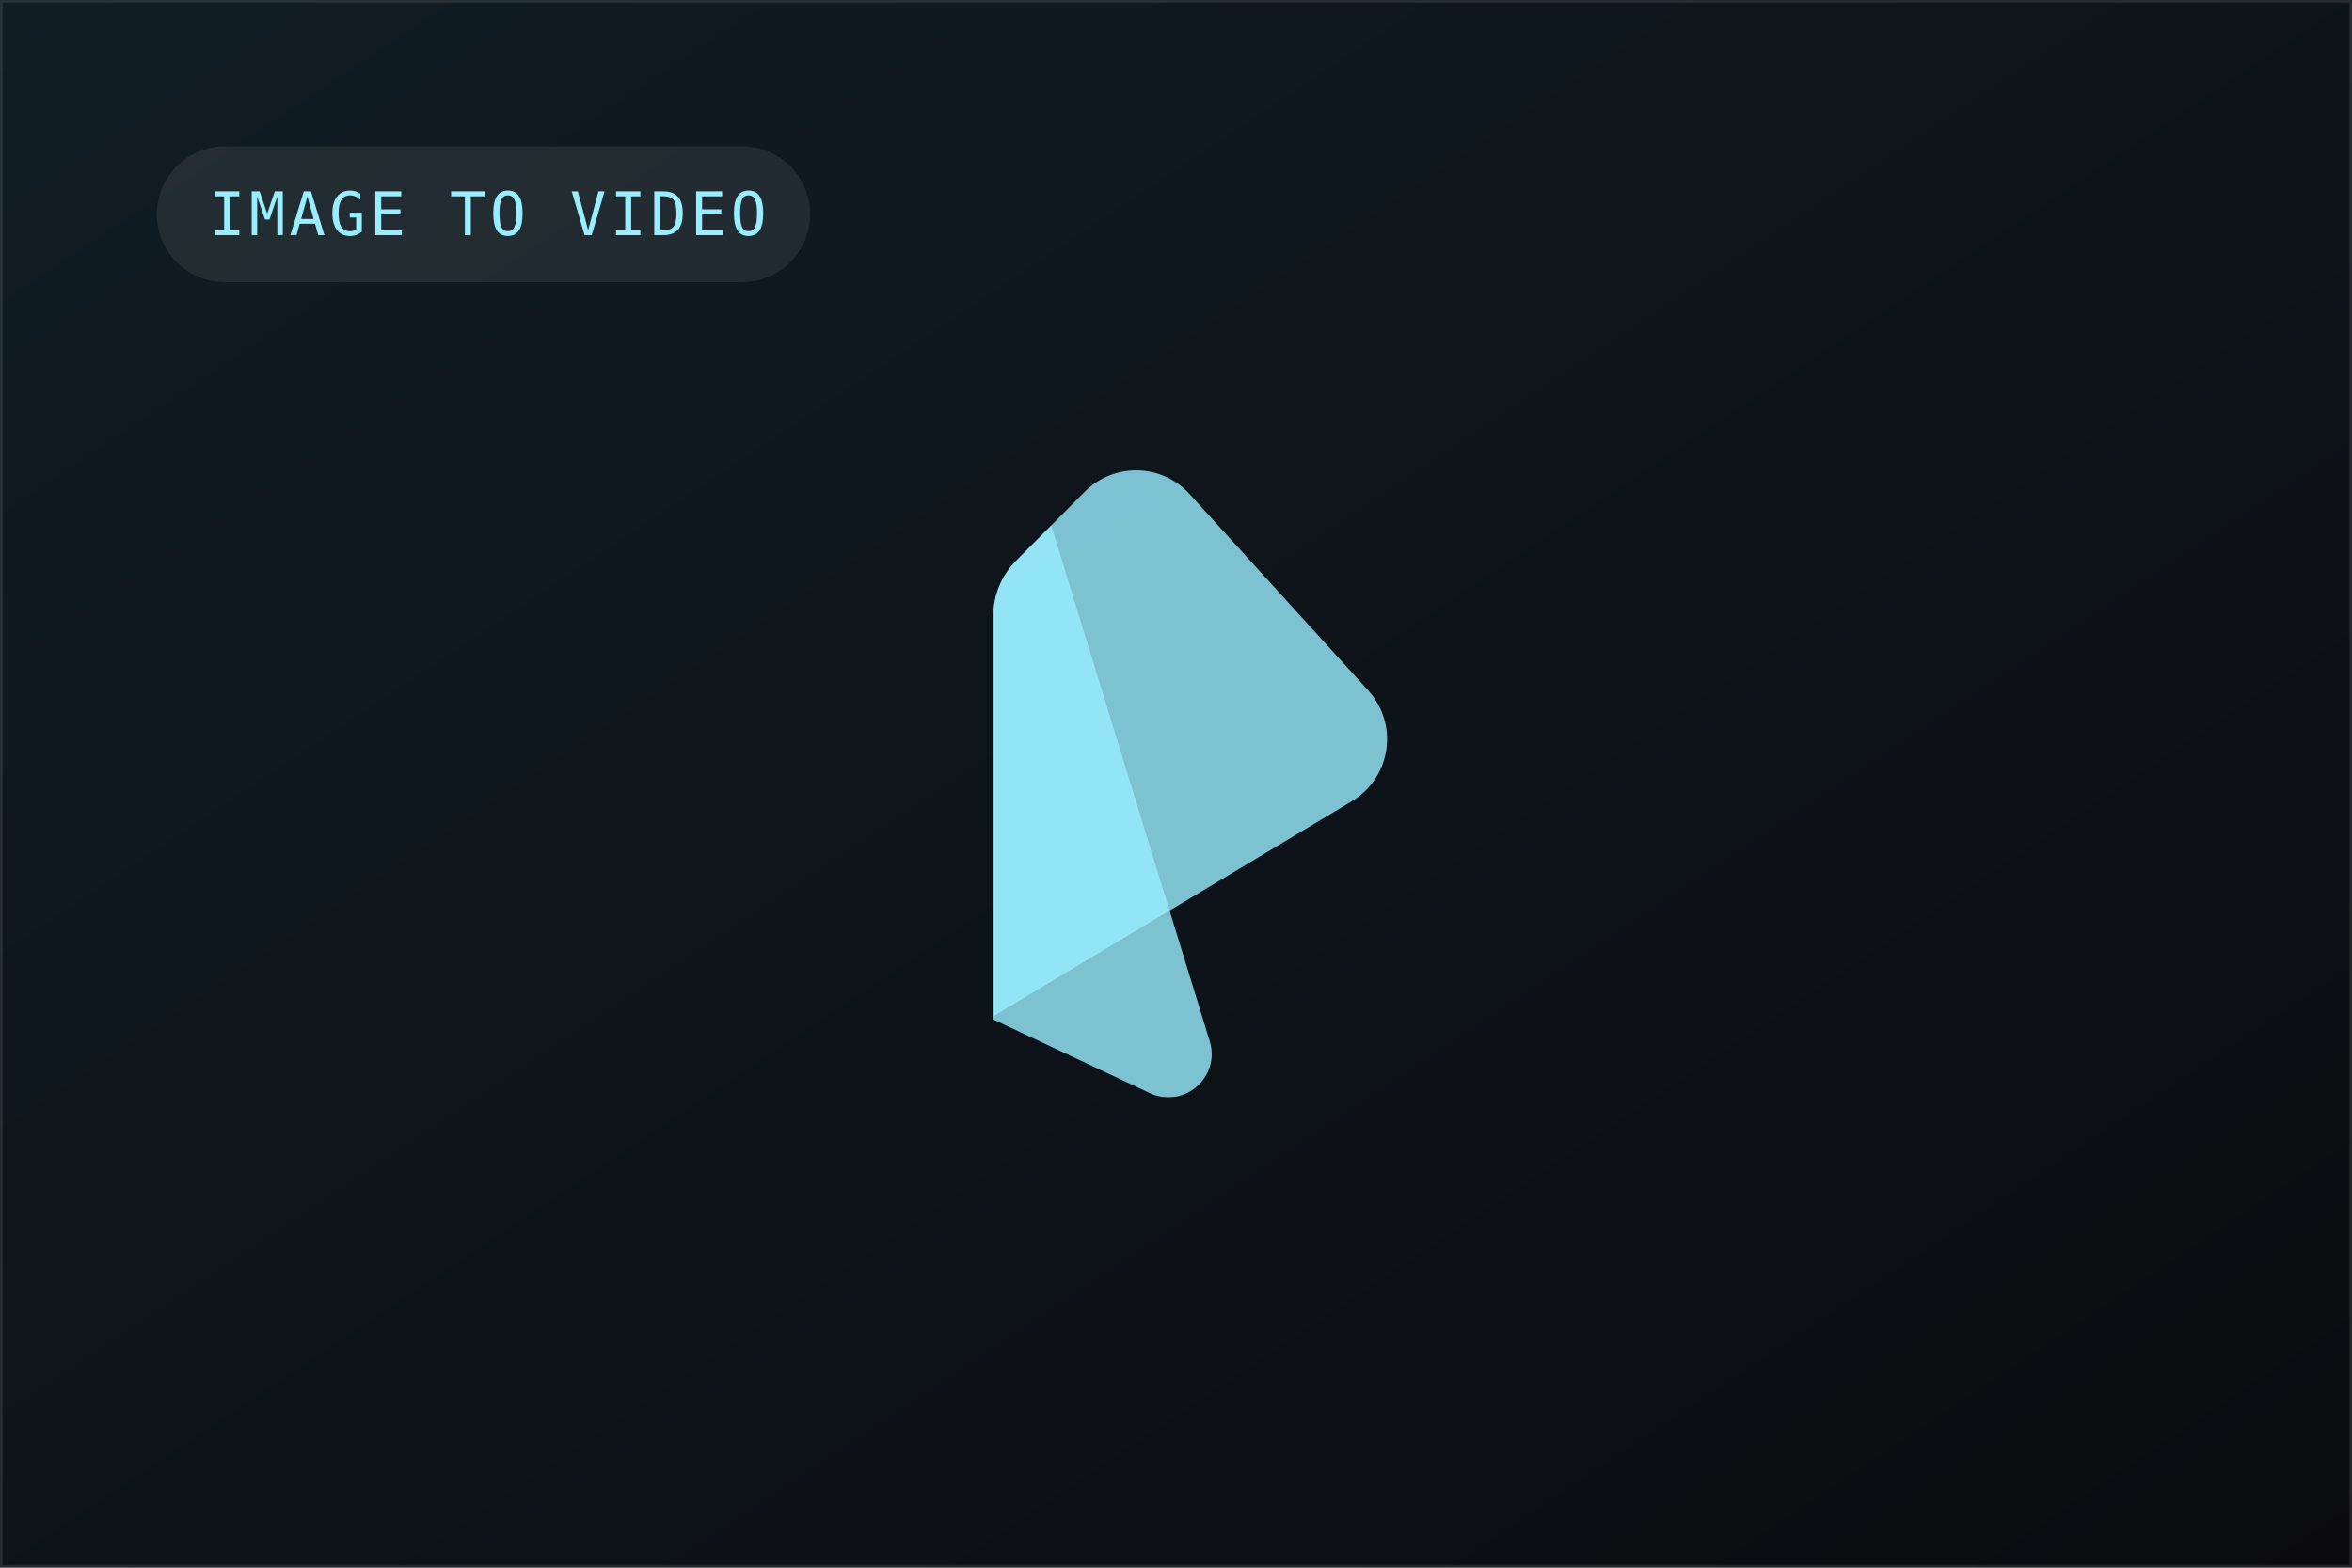
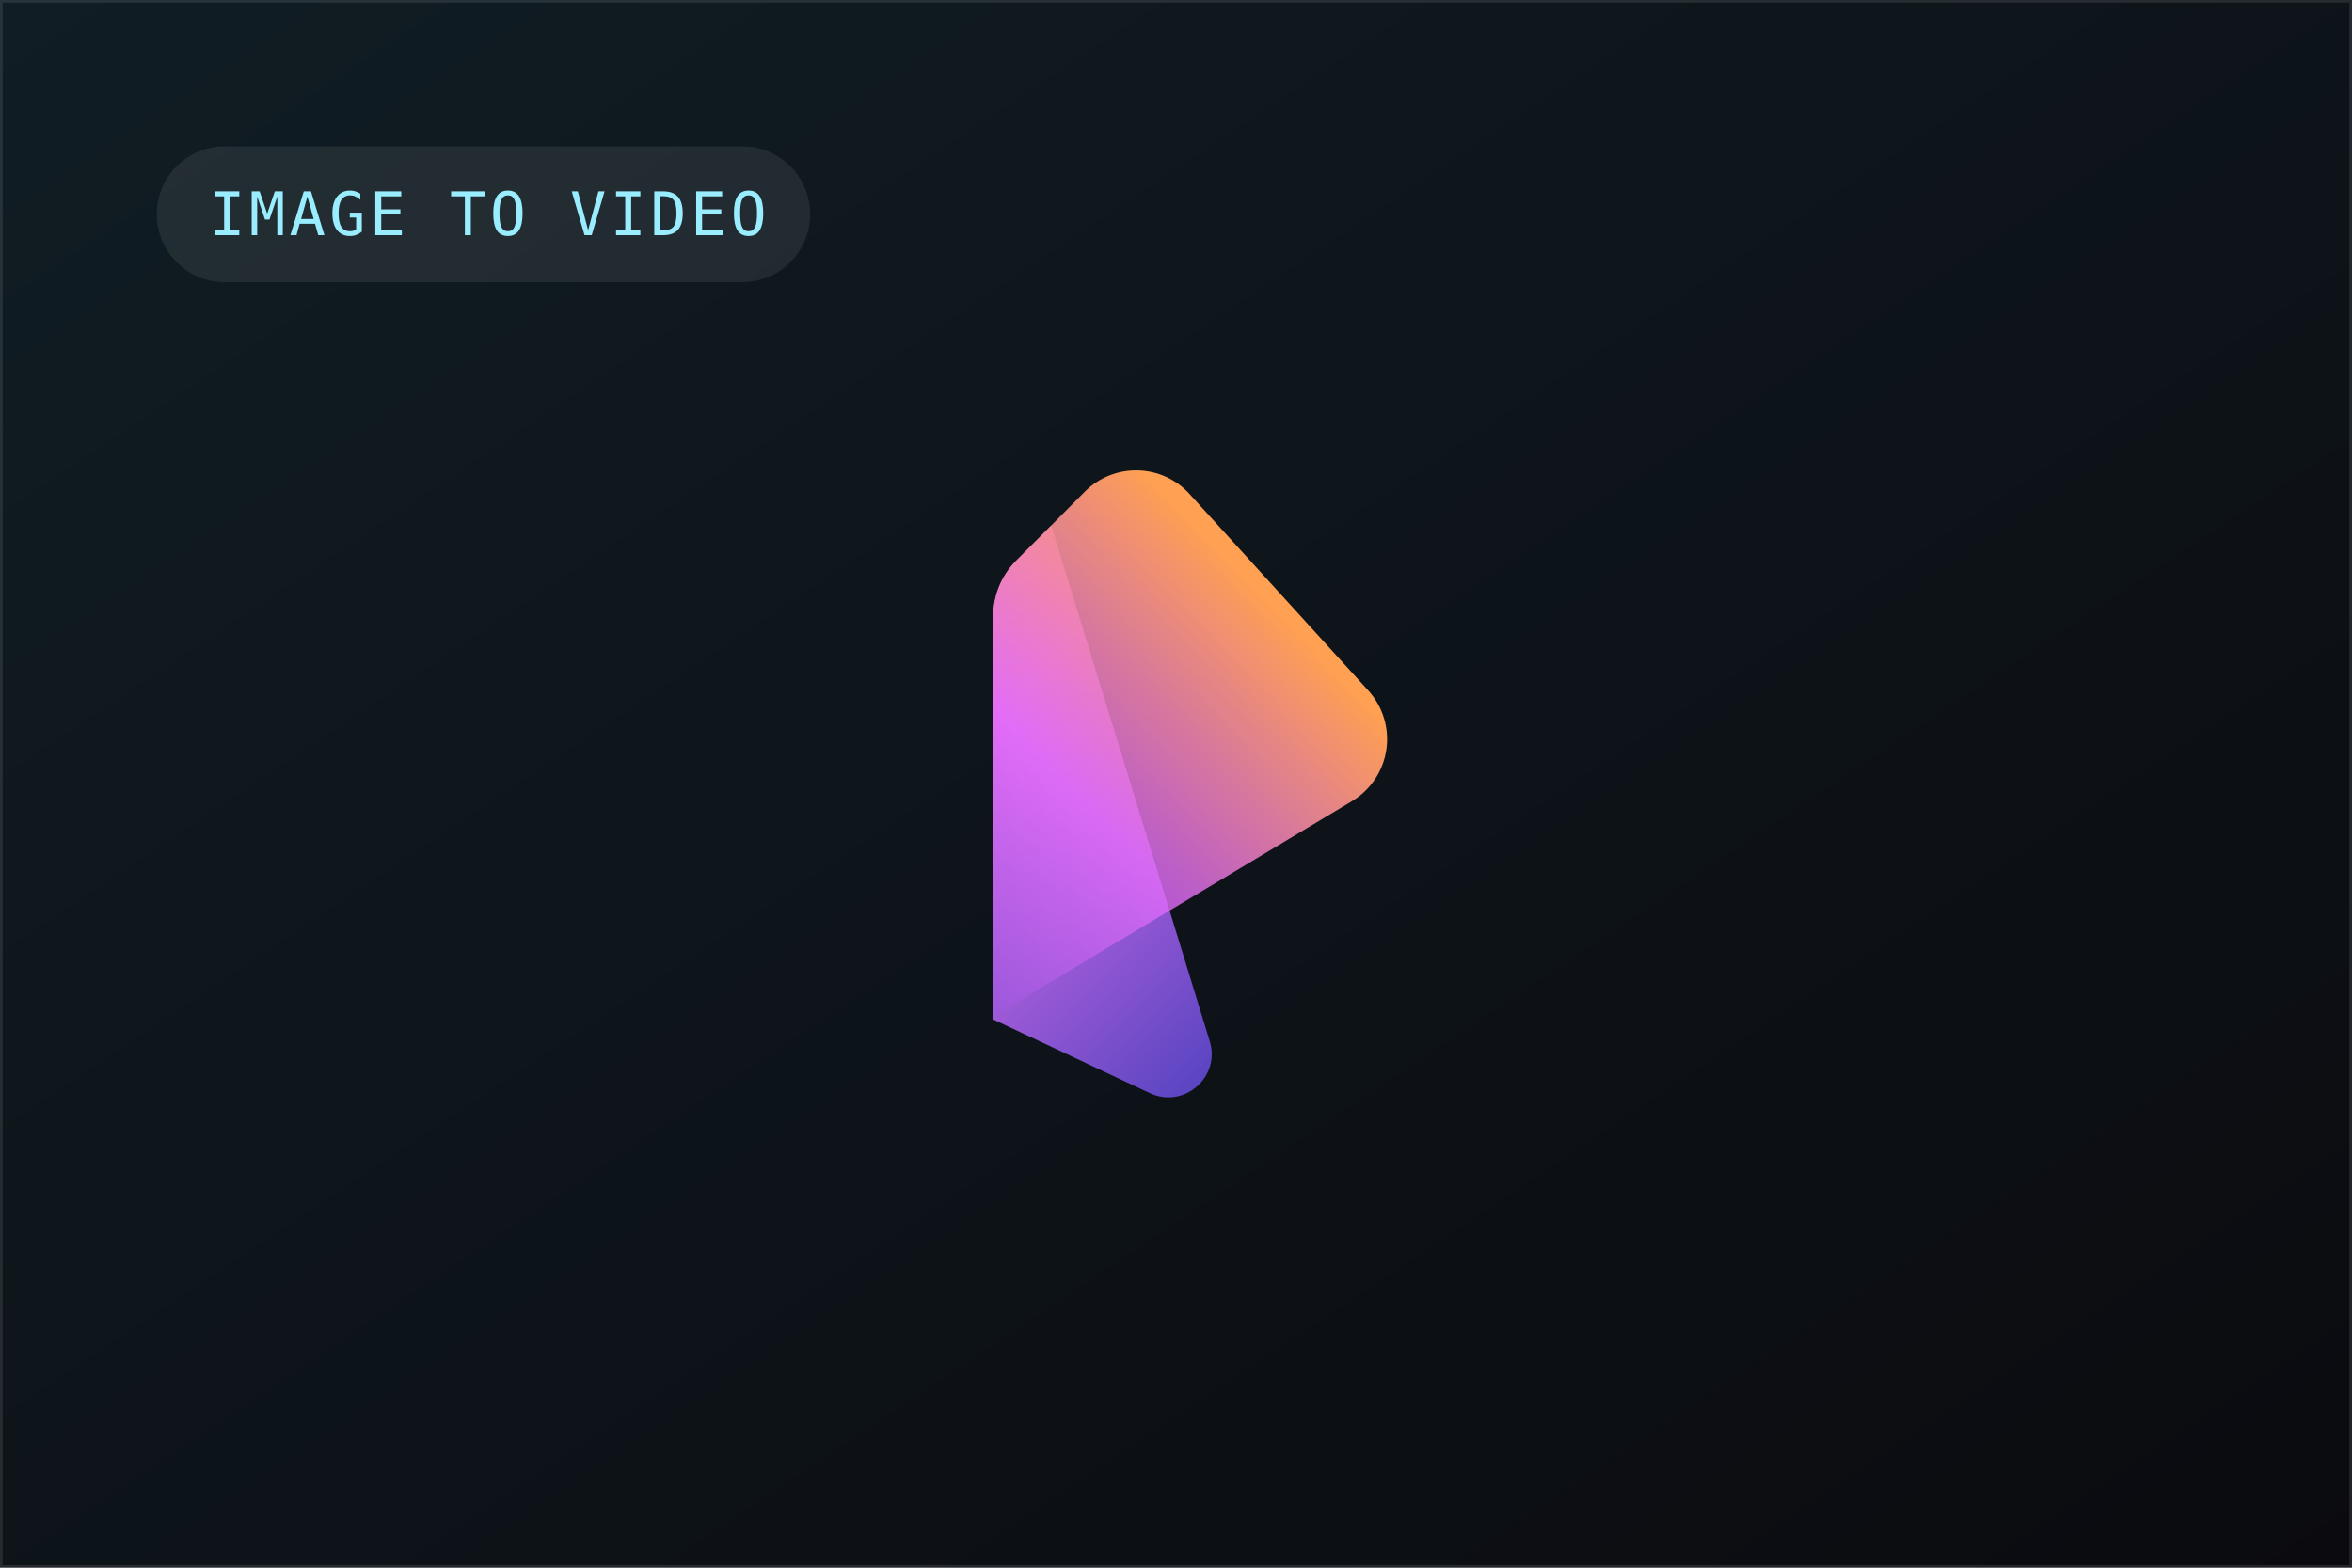
<svg xmlns="http://www.w3.org/2000/svg" width="900" height="600" viewBox="0 0 900 600" role="img" aria-label="PixVerse C1 Transition">
  <defs>
    <linearGradient id="bg" x1="0" y1="0" x2="1" y2="1">
      <stop offset="0" stop-color="#101d24" />
      <stop offset="1" stop-color="#0b0b0f" />
    </linearGradient>
  </defs>
  <rect width="900" height="600" fill="url(#bg)" />
  <rect x="0.5" y="0.5" width="899" height="599" fill="none" stroke="#ffffff" stroke-opacity="0.10" />
-   <svg x="330" y="180" width="240" height="240" viewBox="0 0 24 24" fill="#99edff">
-     <path d="M10.998 23.837L5 21.015V5.569c0-.733.32-1.547.84-2.065l1.386-1.387 6.064 19.729c.426 1.377-.987 2.605-2.292 1.991z" opacity=".8" />
-     <path d="M19.36 8.43L12.517.905A2.765 2.765 0 008.517.81L5.84 3.504c-.511.584-.803 1.198-.803 1.93V20.88l13.699-8.219a2.765 2.765 0 00.623-4.23" opacity=".8" />
+   <svg x="330" y="180" width="240" height="240" viewBox="0 0 24 24">
+     <path d="M10.998 23.837L5 21.015V5.569c0-.733.32-1.547.84-2.065l1.386-1.387 6.064 19.729c.426 1.377-.987 2.605-2.292 1.991z" fill="url(#lobe-icons-pix-verse-0-_R_0_)" />
+     <path d="M19.36 8.43L12.517.905A2.765 2.765 0 008.517.81L5.84 3.504c-.511.584-.803 1.198-.803 1.93V20.88l13.699-8.219a2.765 2.765 0 00.623-4.23" fill="url(#lobe-icons-pix-verse-1-_R_0_)" />
+     <defs>
+       <linearGradient gradientUnits="userSpaceOnUse" id="lobe-icons-pix-verse-0-_R_0_" x1="-5.894" x2="13.185" y1="5.53" y2="23.781">
+         <stop stop-color="#FE9E58" />
+         <stop offset=".396" stop-color="#E470EC" />
+         <stop offset="1" stop-color="#5744c1" />
+       </linearGradient>
+       <linearGradient gradientUnits="userSpaceOnUse" id="lobe-icons-pix-verse-1-_R_0_" x1="15.931" x2="-3.149" y1="5.396" y2="23.647">
+         <stop stop-color="#FFA052" />
+         <stop offset=".396" stop-color="#E36CFA" stop-opacity=".8" />
+         <stop offset="1" stop-color="#5744c1" stop-opacity=".7" />
+       </linearGradient>
+     </defs>
  </svg>
  <rect x="60" y="56" rx="26" height="52" width="250" fill="#ffffff" fill-opacity="0.08" />
  <text x="80" y="90" font-family="ui-monospace, 'SF Mono', monospace" font-size="23" fill="#99edff" letter-spacing="1.5">IMAGE TO VIDEO</text>
</svg>
